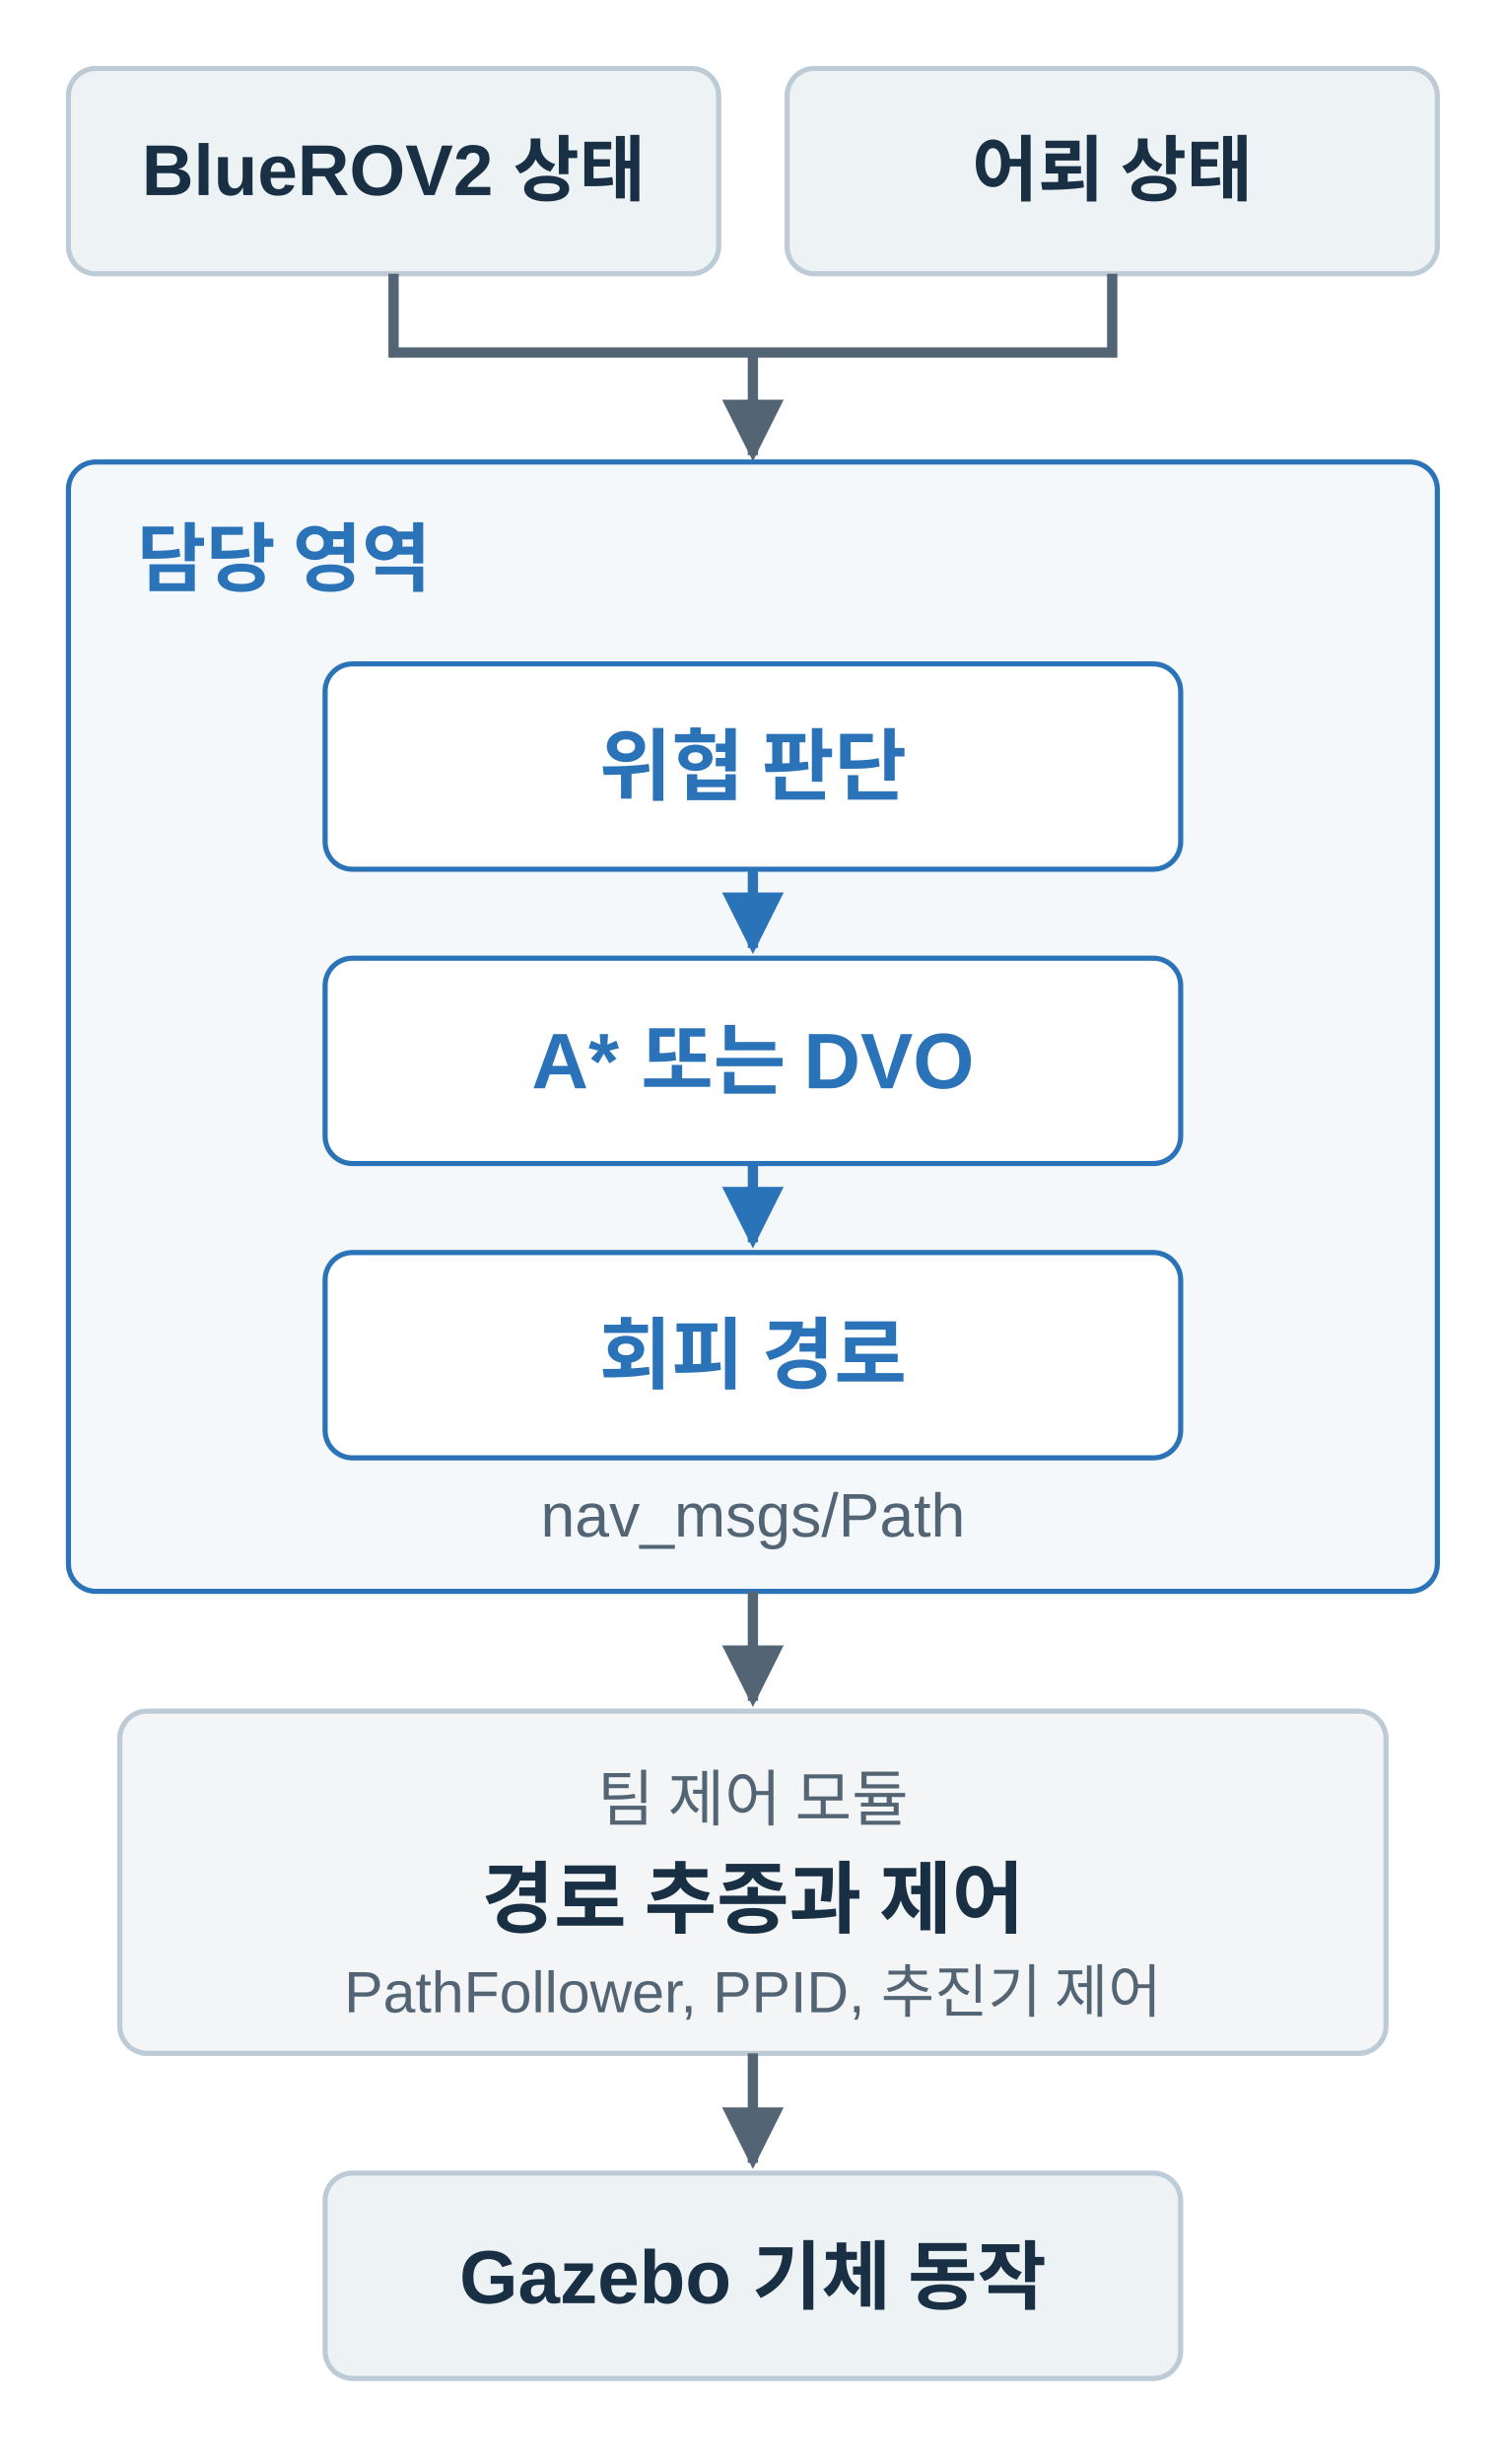
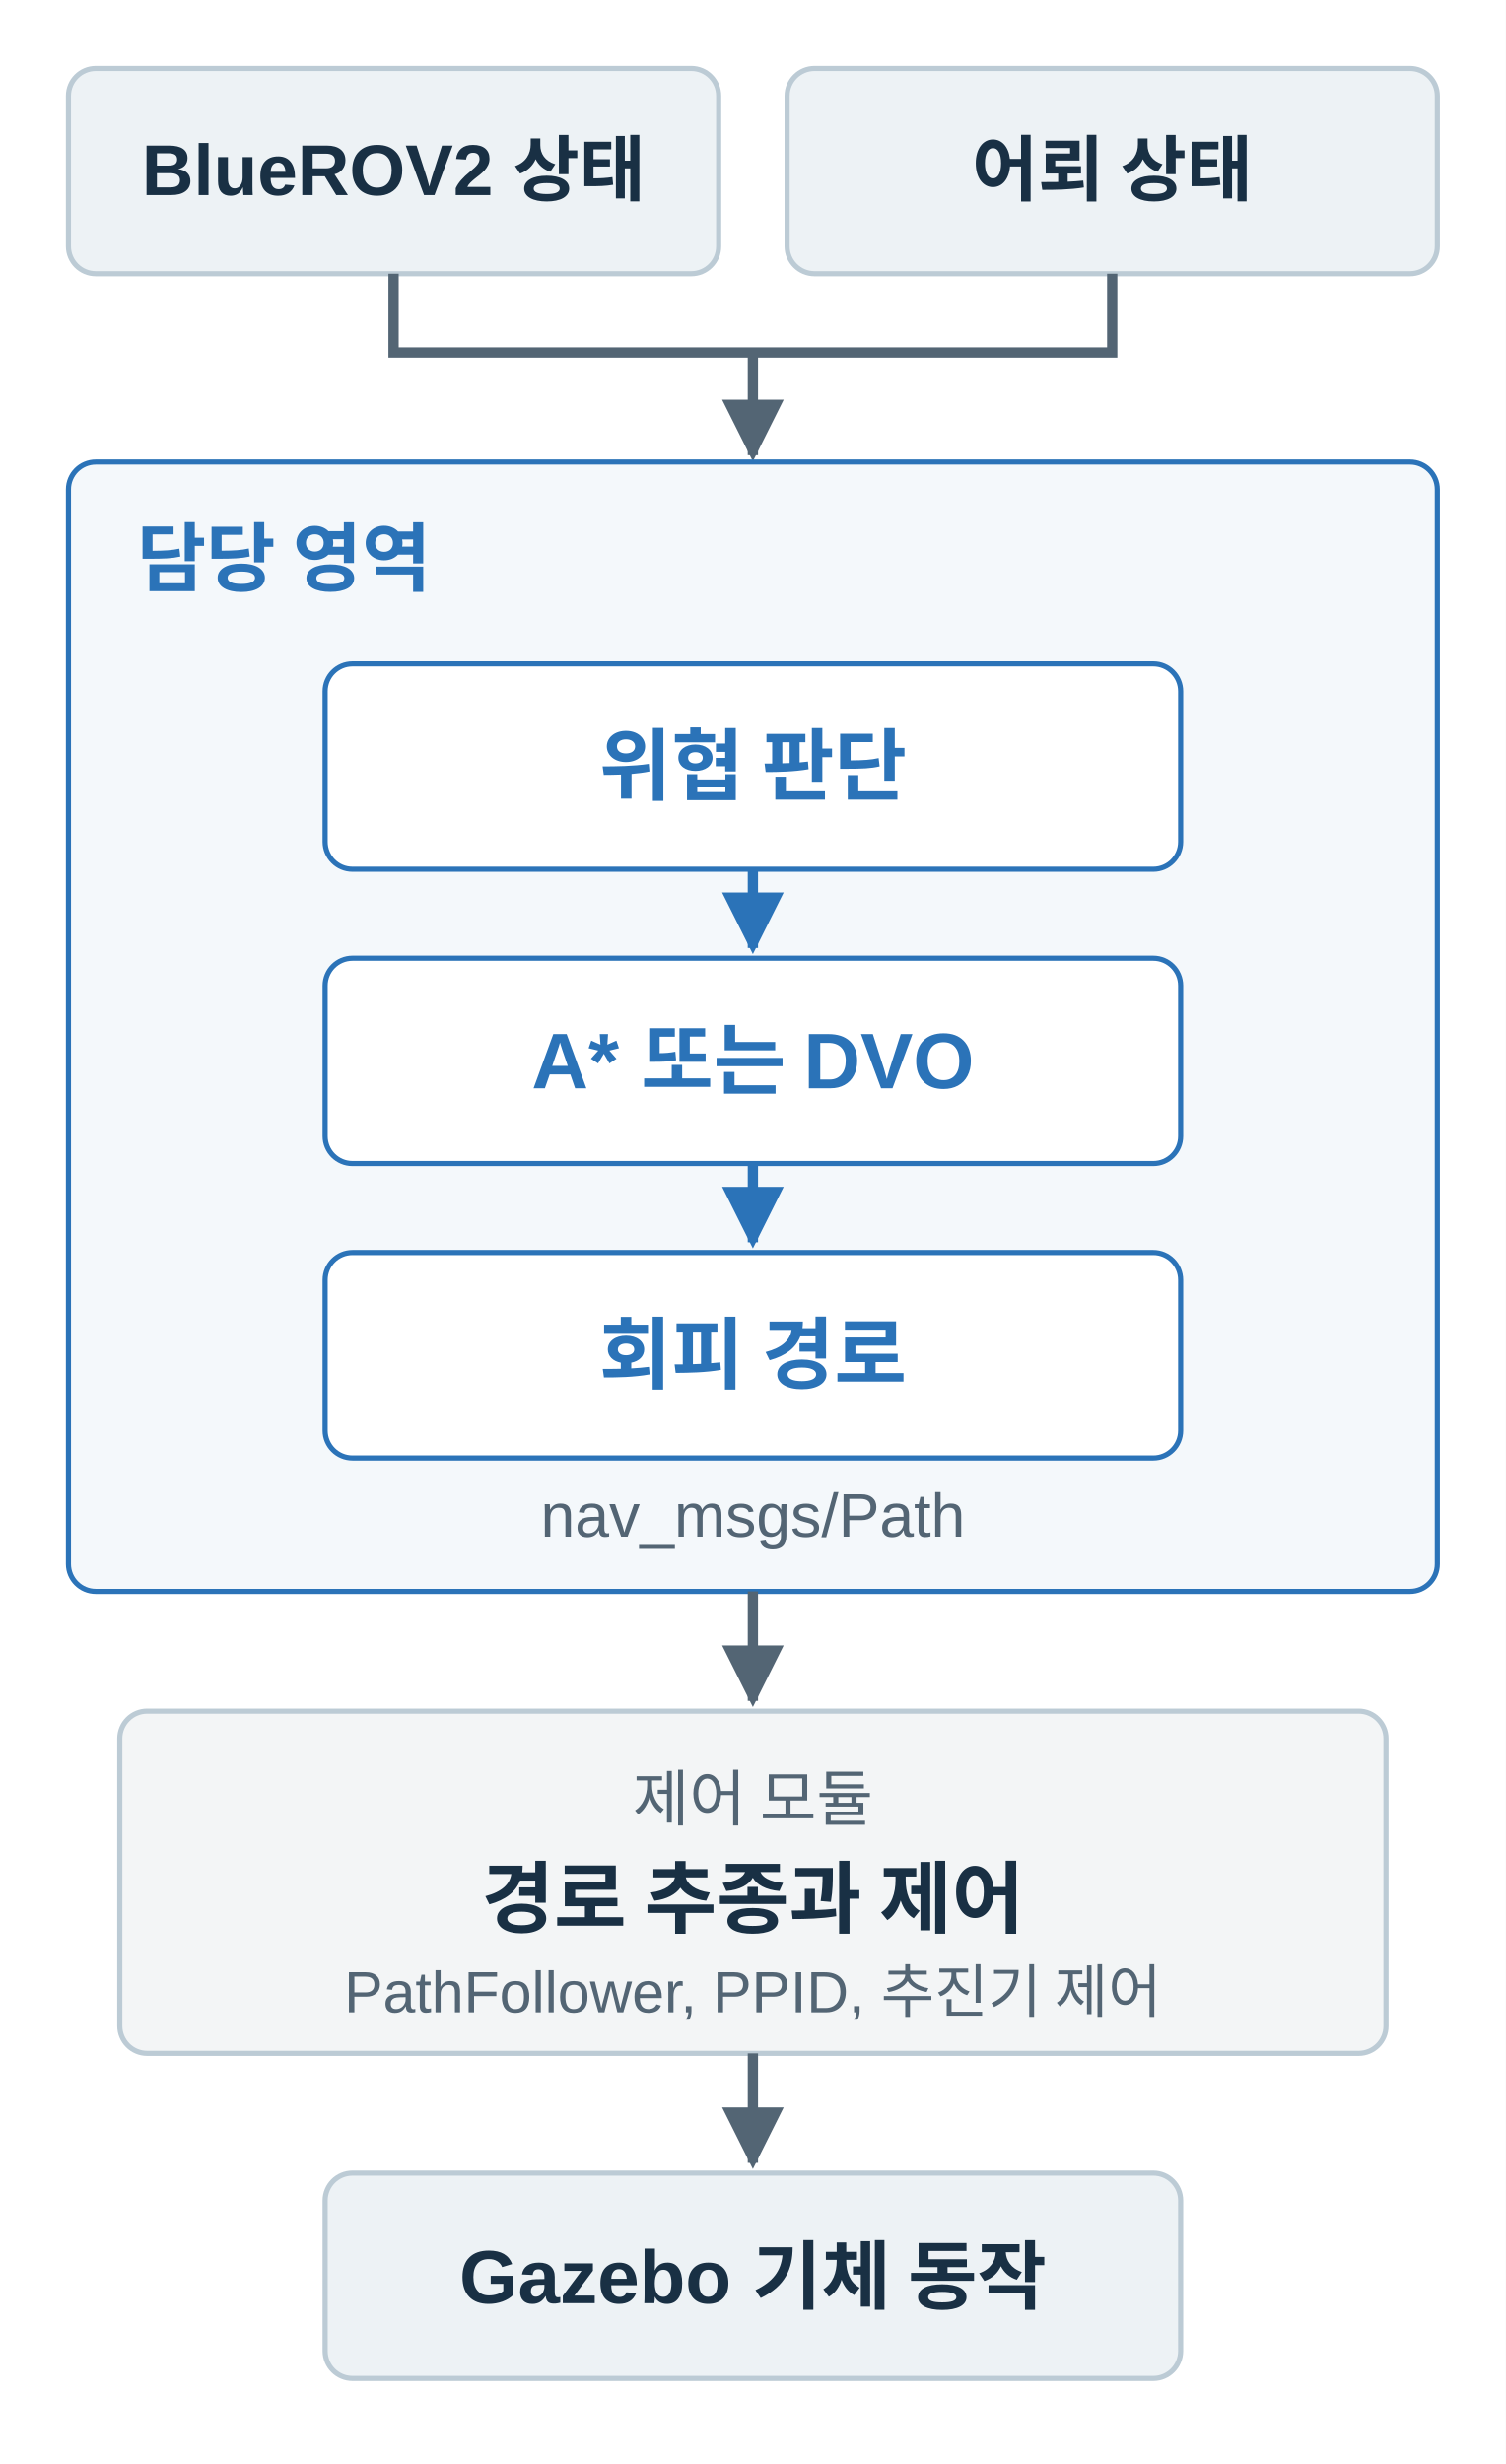
<svg xmlns="http://www.w3.org/2000/svg" viewBox="0 0 440 720" role="img" aria-labelledby="title desc">
  <defs>
    <marker id="arrow" viewBox="0 0 10 10" refX="9" refY="5" markerWidth="6" markerHeight="6" orient="auto-start-reverse">
      <path d="M0 0L10 5L0 10" fill="context-stroke" />
    </marker>
  </defs>
  <rect width="440" height="720" fill="white" />
  <g font-family="Pretendard, Noto Sans KR, Arial, sans-serif" fill="#193044">
    <rect x="20" y="20" width="190" height="60" rx="8" fill="#edf2f5" stroke="#bccbd5" stroke-width="1.5" stroke-dasharray="" />
    <rect x="230" y="20" width="190" height="60" rx="8" fill="#edf2f5" stroke="#bccbd5" stroke-width="1.5" stroke-dasharray="" />
    <text x="115" y="57" font-size="21" fill="#193044" font-weight="700" text-anchor="middle">BlueROV2 상태</text>
    <text x="325" y="57" font-size="21" fill="#193044" font-weight="700" text-anchor="middle">어뢰 상태</text>
    <path d="M115 80V103H220M325 80V103H220V133" fill="none" stroke="#536574" stroke-width="3" stroke-dasharray="" marker-end="url(#arrow)" />
    <rect x="20" y="135" width="400" height="330" rx="8" fill="#f4f8fb" stroke="#2b73b8" stroke-width="1.5" stroke-dasharray="" />
    <text x="40" y="171" font-size="22" fill="#2b73b8" font-weight="700" text-anchor="start">담당 영역</text>
    <rect x="95" y="194" width="250" height="60" rx="8" fill="#fff" stroke="#2b73b8" stroke-width="1.5" stroke-dasharray="" />
    <text x="220" y="232" font-size="23" fill="#2b73b8" font-weight="700" text-anchor="middle">위협 판단</text>
    <rect x="95" y="280" width="250" height="60" rx="8" fill="#fff" stroke="#2b73b8" stroke-width="1.5" stroke-dasharray="" />
    <text x="220" y="318" font-size="23" fill="#2b73b8" font-weight="700" text-anchor="middle">A* 또는 DVO</text>
    <rect x="95" y="366" width="250" height="60" rx="8" fill="#fff" stroke="#2b73b8" stroke-width="1.5" stroke-dasharray="" />
    <text x="220" y="404" font-size="23" fill="#2b73b8" font-weight="700" text-anchor="middle">회피 경로</text>
    <path d="M220 254V277" fill="none" stroke="#2b73b8" stroke-width="3" stroke-dasharray="" marker-end="url(#arrow)" />
    <path d="M220 340V363" fill="none" stroke="#2b73b8" stroke-width="3" stroke-dasharray="" marker-end="url(#arrow)" />
    <text x="220" y="449" font-size="18" fill="#536574" font-weight="400" text-anchor="middle">nav_msgs/Path</text>
    <path d="M220 465V497" fill="none" stroke="#536574" stroke-width="3" stroke-dasharray="" marker-end="url(#arrow)" />
    <rect x="35" y="500" width="370" height="100" rx="8" fill="#f3f5f6" stroke="#bccbd5" stroke-width="1.5" stroke-dasharray="" />
-     <text x="220" y="532" font-size="18" fill="#536574" font-weight="400" text-anchor="middle">팀 제어 모듈</text>
+     <text x="220" y="532" font-size="18" fill="#536574" font-weight="400" text-anchor="middle">제어 모듈</text>
    <text x="220" y="563" font-size="23" fill="#193044" font-weight="700" text-anchor="middle">경로 추종과 제어</text>
    <text x="220" y="588" font-size="17" fill="#536574" font-weight="400" text-anchor="middle">PathFollower, PPID, 추진기 제어</text>
    <path d="M220 600V632" fill="none" stroke="#536574" stroke-width="3" stroke-dasharray="" marker-end="url(#arrow)" />
    <rect x="95" y="635" width="250" height="60" rx="8" fill="#edf2f5" stroke="#bccbd5" stroke-width="1.5" stroke-dasharray="" />
    <text x="220" y="673" font-size="22" fill="#193044" font-weight="700" text-anchor="middle">Gazebo 기체 동작</text>
  </g>
</svg>
